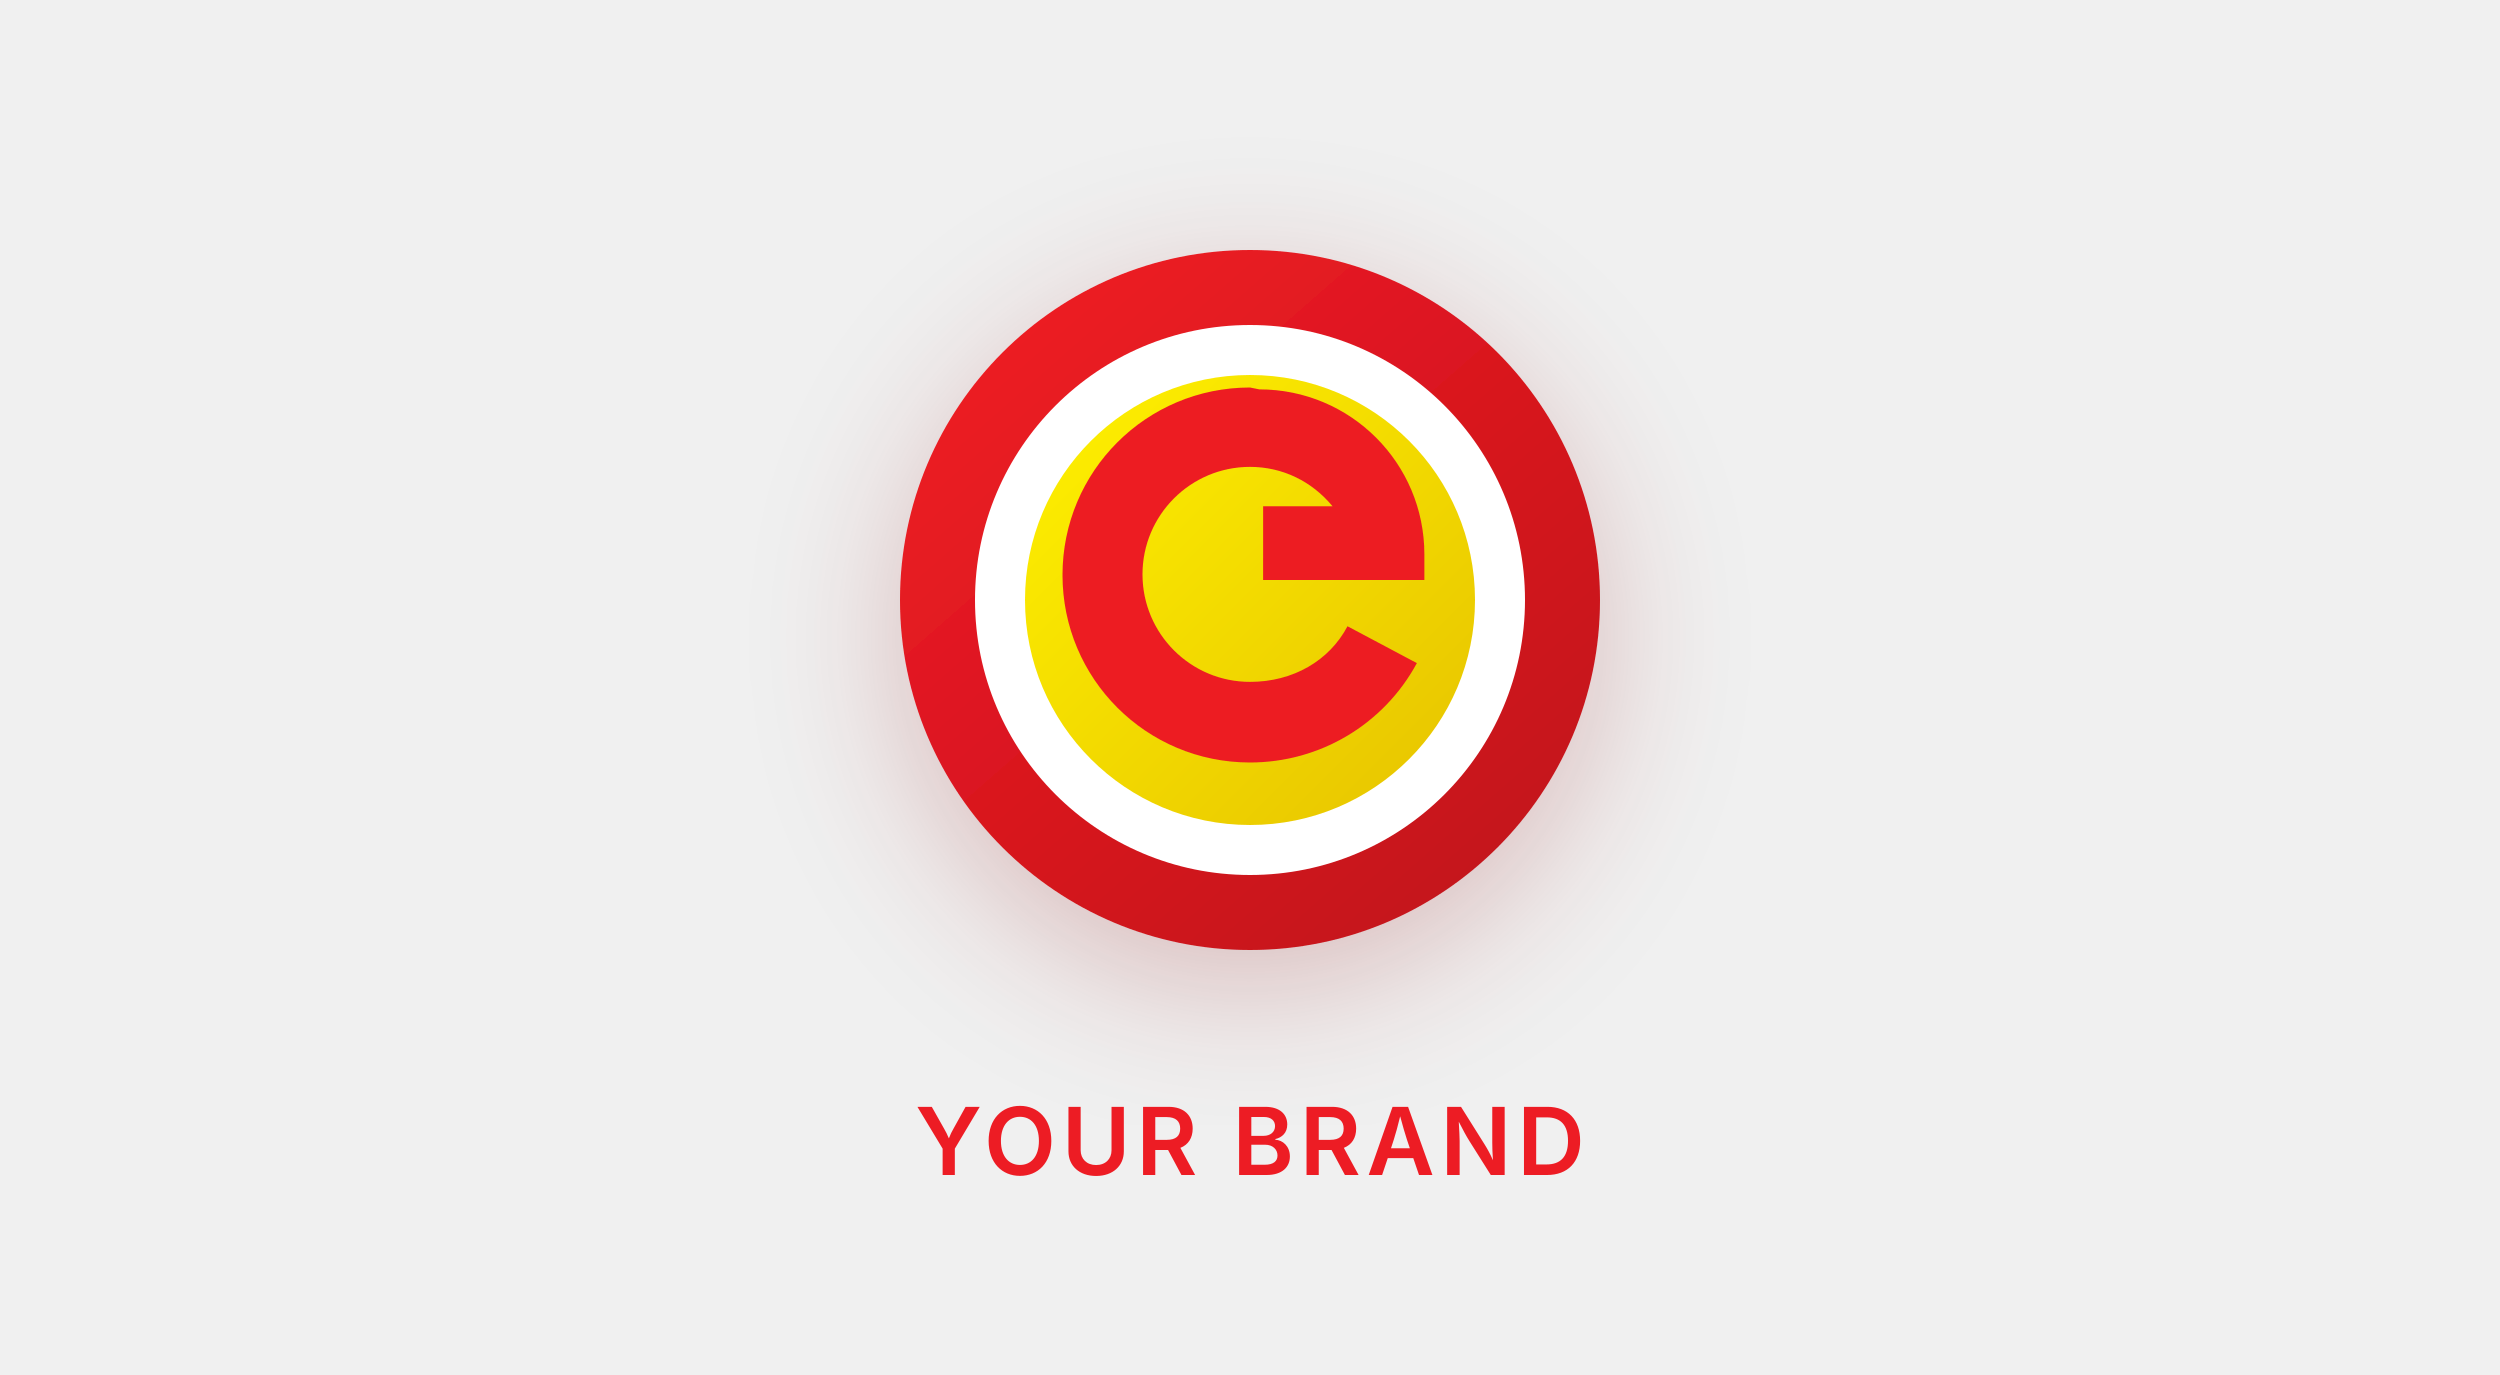
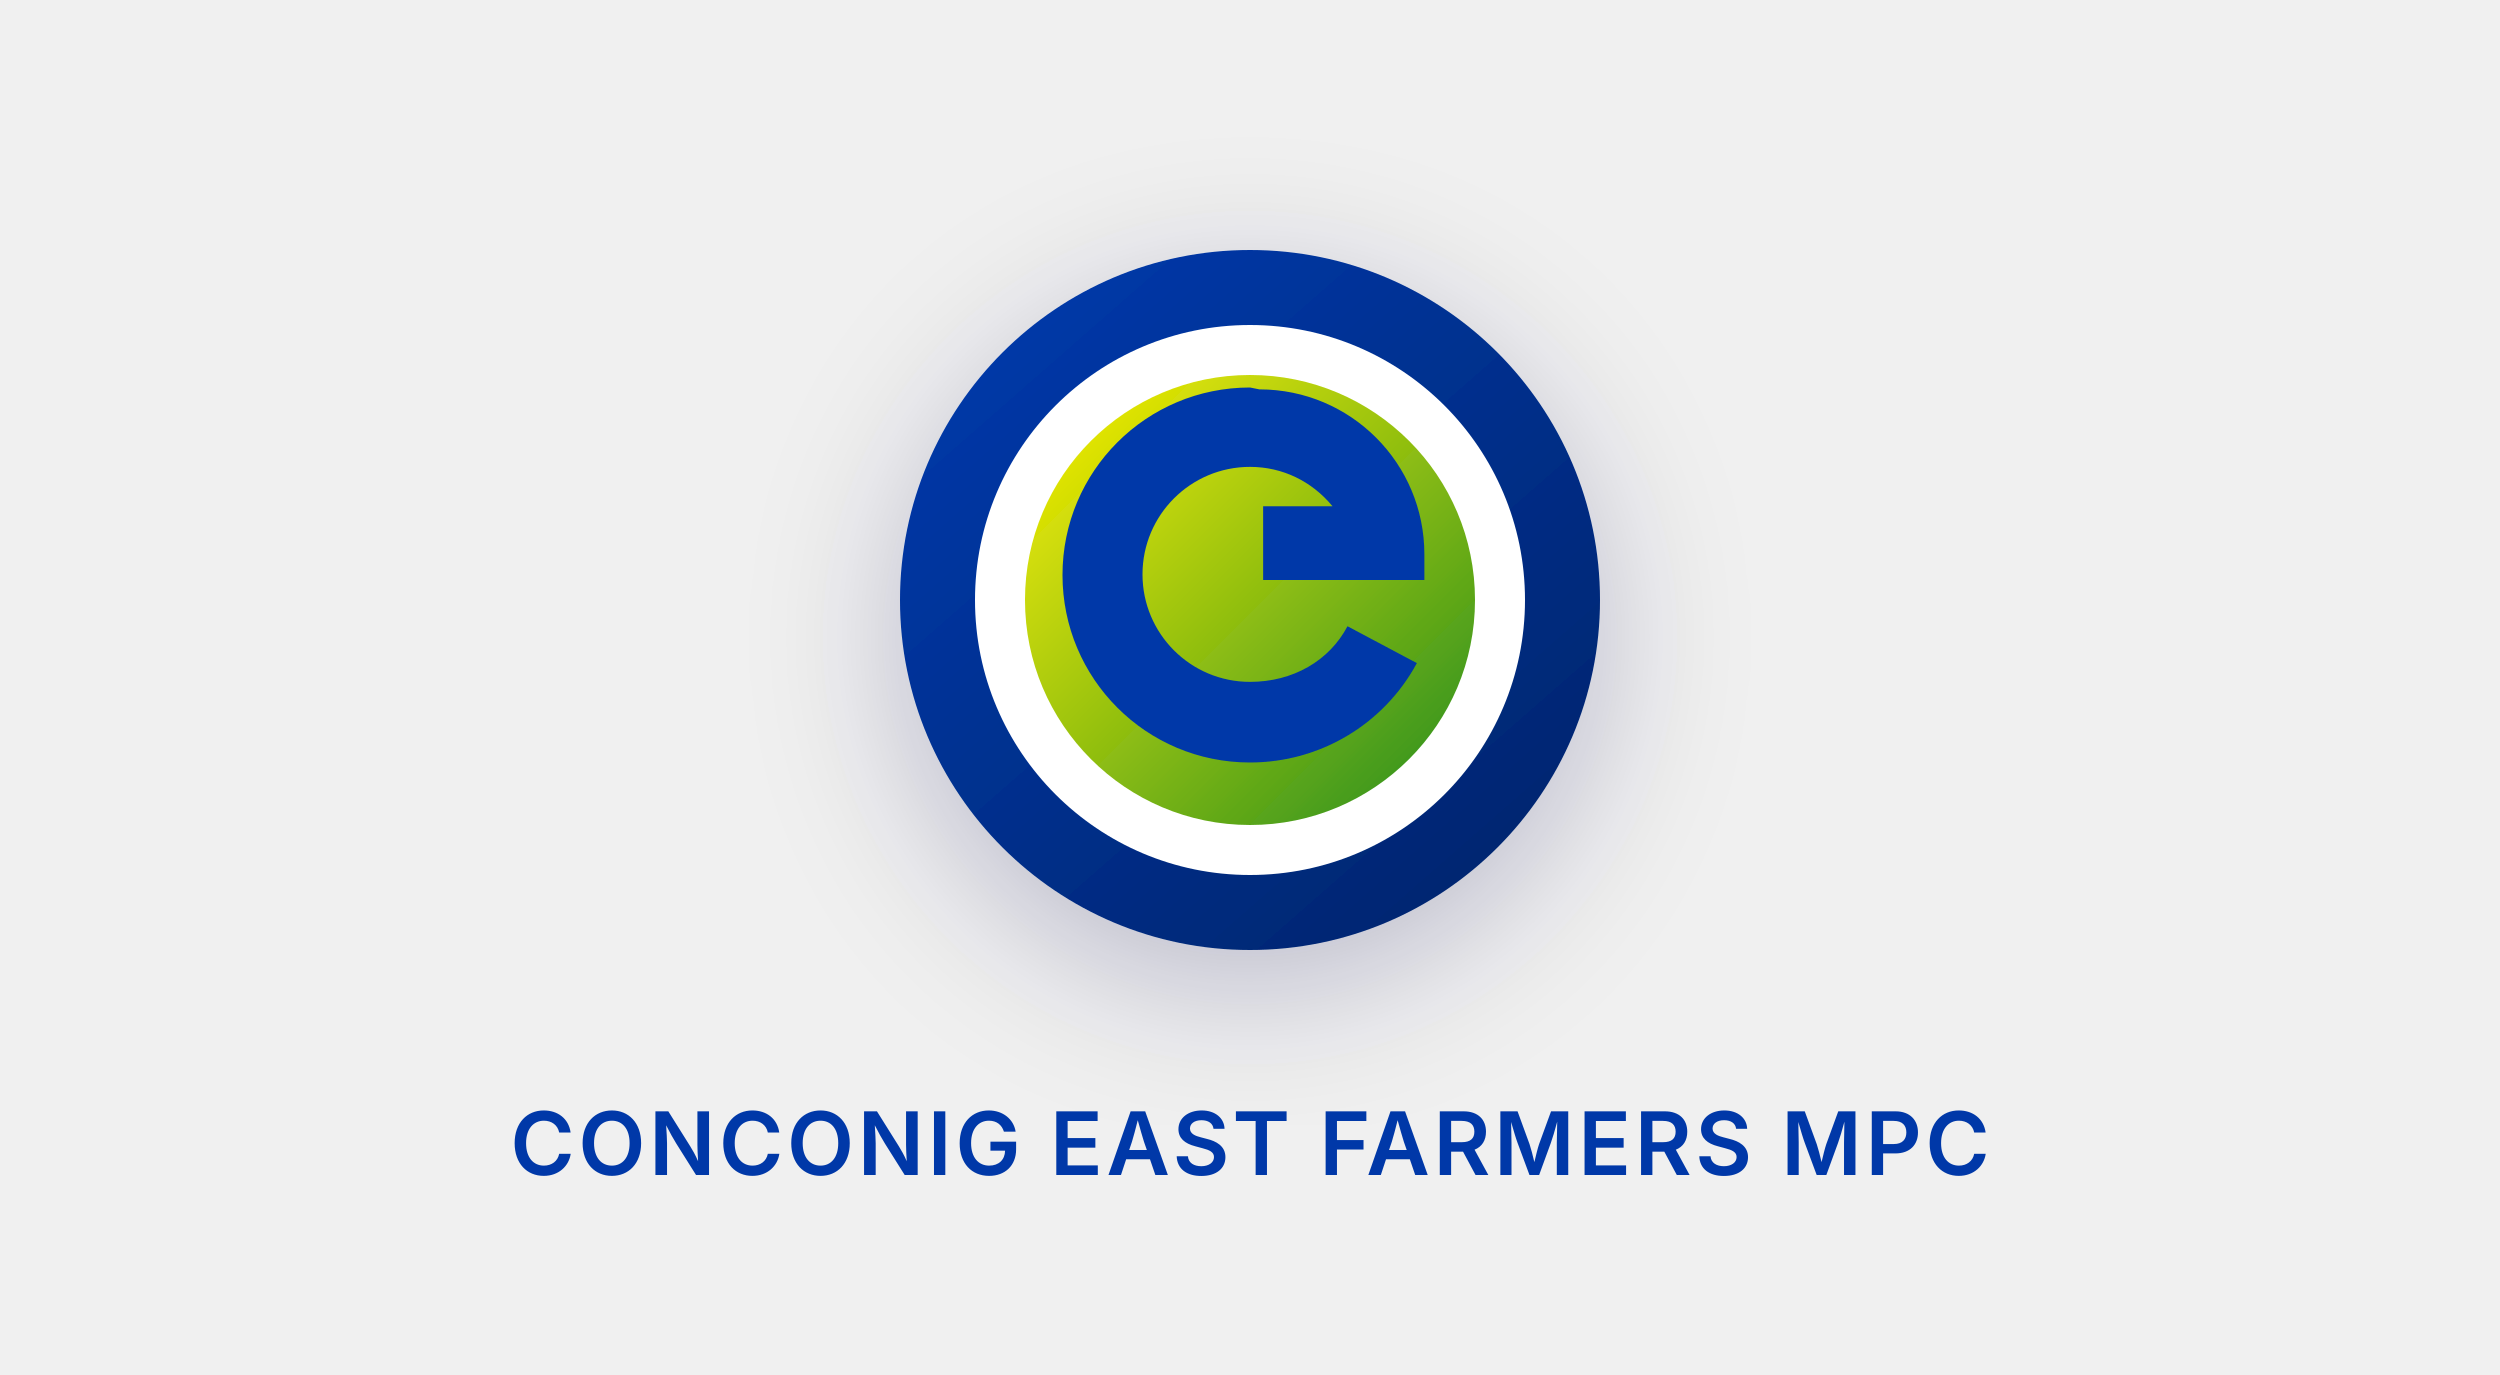
<svg xmlns="http://www.w3.org/2000/svg" width="400" height="220" viewBox="0 0 400 220" role="img" aria-label="Store logo placeholder">
  <defs>
    <linearGradient id="gp-badge" x1="0%" y1="0%" x2="100%" y2="100%">
      <stop offset="0%" stop-color="#FFF200" />
-       <stop offset="100%" stop-color="#E6C200" />
+       <stop offset="100%" stop-color="#228B22" />
    </linearGradient>
    <linearGradient id="gp-ring" x1="15%" y1="10%" x2="85%" y2="90%">
-       <stop offset="0%" stop-color="#ED1C24" />
-       <stop offset="100%" stop-color="#C4121A" />
+       <stop offset="0%" stop-color="#0038A8" />
+       <stop offset="100%" stop-color="#002670" />
    </linearGradient>
    <filter id="gp-shadow" x="-25%" y="-25%" width="150%" height="150%">
-       <feDropShadow dx="0" dy="6" stdDeviation="12" flood-color="#8B0E14" flood-opacity="0.22" />
+       <feDropShadow dx="0" dy="6" stdDeviation="12" flood-color="#001A4D" flood-opacity="0.22" />
    </filter>
  </defs>
  <g filter="url(#gp-shadow)" transform="translate(200 96)">
    <circle r="56" fill="url(#gp-ring)" />
    <circle r="44" fill="#FFFFFF" />
    <circle r="36" fill="url(#gp-badge)" />
-     <path d="M0-34c-16.6 0-30 13.4-30 30s13.4 30 30 30c11.2 0 21.4-6.1 26.7-15.9l-11.1-5.9c-2.9 5.5-8.7 8.9-15.6 8.9-9.5 0-17.2-7.7-17.2-17.2s7.7-17.2 17.2-17.2c5.2 0 9.9 2.3 13.2 6.3h-11.1v11.8h25.8v-4.1c0-14.6-11.8-26.4-26.4-26.4z" fill="#ED1C24" />
+     <path d="M0-34c-16.6 0-30 13.4-30 30s13.4 30 30 30c11.2 0 21.4-6.1 26.7-15.9l-11.1-5.9c-2.9 5.5-8.7 8.9-15.6 8.9-9.5 0-17.2-7.7-17.2-17.2s7.7-17.2 17.2-17.2c5.2 0 9.9 2.3 13.2 6.3h-11.1v11.8h25.8v-4.1c0-14.6-11.8-26.4-26.4-26.4z" fill="#0038A8" />
  </g>
-   <text x="200" y="188" font-family="system-ui, Segoe UI, Inter, sans-serif" font-size="15" font-weight="600" letter-spacing="0.06em" fill="#ED1C24" text-anchor="middle">
-     YOUR BRAND
+   <text x="200" y="188" font-family="system-ui, Segoe UI, Inter, sans-serif" font-size="14" font-weight="600" letter-spacing="0.04em" fill="#0038A8" text-anchor="middle">
+     CONCONIG EAST FARMERS MPC
  </text>
</svg>
